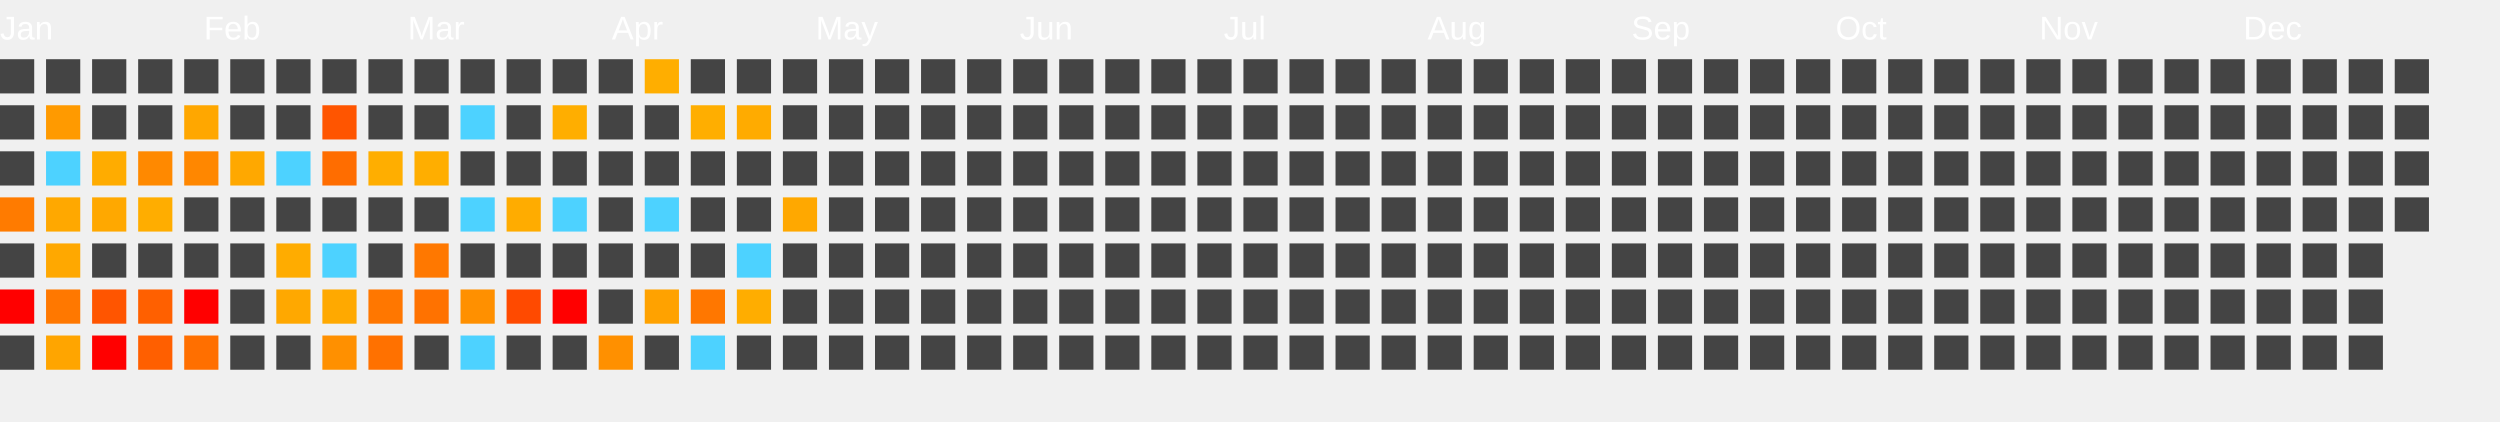
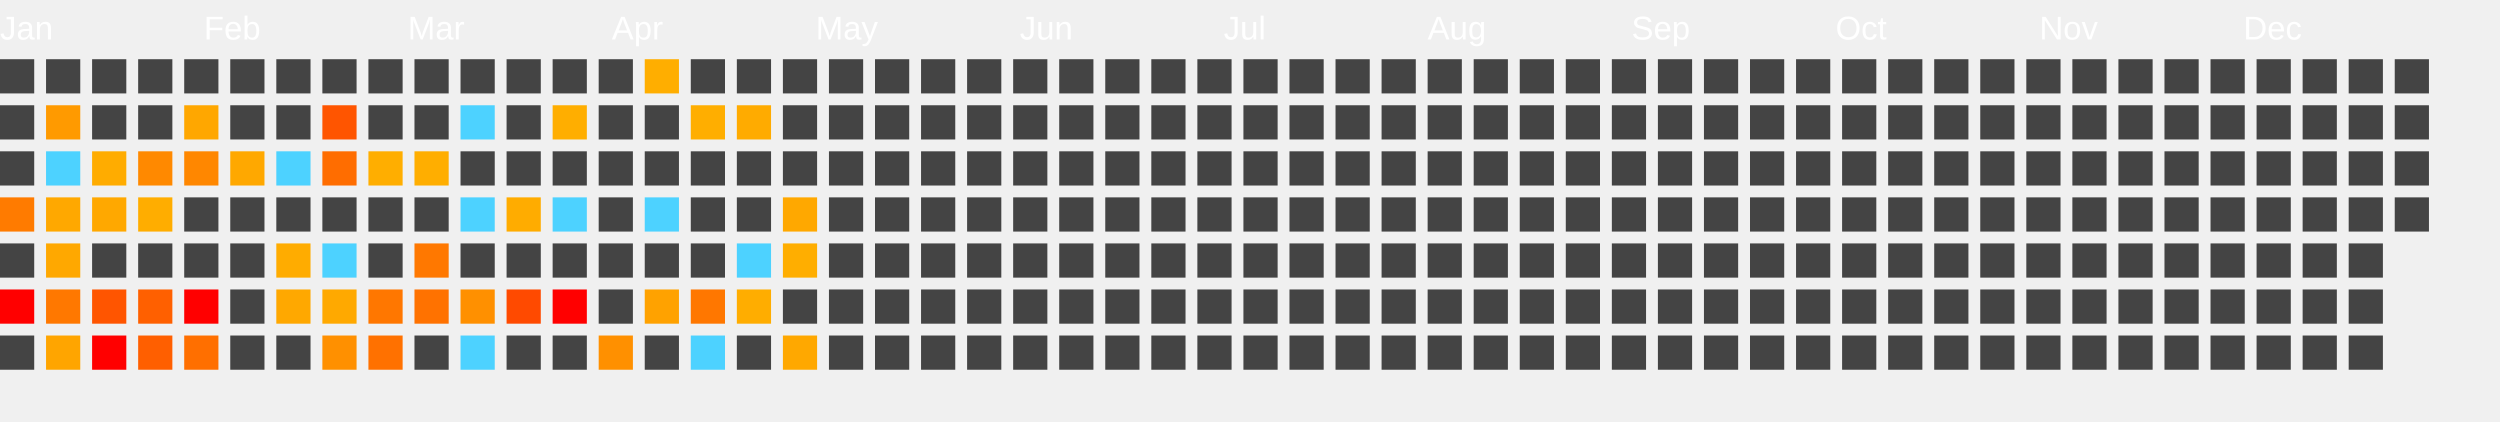
<svg xmlns="http://www.w3.org/2000/svg" baseProfile="full" height="32mm" version="1.1" viewBox="0,0,190,32" width="190mm">
  <defs />
  <rect fill="none" height="32" width="190" x="0" y="0" />
  <text fill="#FFFFFF" style="font-size:2.5px; font-family:Arial" x="0.0" y="3.0">Jan</text>
  <text fill="#FFFFFF" style="font-size:2.5px; font-family:Arial" x="15.5" y="3.0">Feb</text>
  <text fill="#FFFFFF" style="font-size:2.5px; font-family:Arial" x="31.0" y="3.0">Mar</text>
  <text fill="#FFFFFF" style="font-size:2.5px; font-family:Arial" x="46.5" y="3.0">Apr</text>
  <text fill="#FFFFFF" style="font-size:2.5px; font-family:Arial" x="62.0" y="3.0">May</text>
  <text fill="#FFFFFF" style="font-size:2.5px; font-family:Arial" x="77.5" y="3.0">Jun</text>
  <text fill="#FFFFFF" style="font-size:2.5px; font-family:Arial" x="93.0" y="3.0">Jul</text>
  <text fill="#FFFFFF" style="font-size:2.5px; font-family:Arial" x="108.5" y="3.0">Aug</text>
  <text fill="#FFFFFF" style="font-size:2.5px; font-family:Arial" x="124.0" y="3.0">Sep</text>
  <text fill="#FFFFFF" style="font-size:2.5px; font-family:Arial" x="139.5" y="3.0">Oct</text>
  <text fill="#FFFFFF" style="font-size:2.5px; font-family:Arial" x="155.0" y="3.0">Nov</text>
  <text fill="#FFFFFF" style="font-size:2.5px; font-family:Arial" x="170.5" y="3.0">Dec</text>
  <rect fill="#444444" height="2.6" width="2.6" x="0.0" y="4.5" />
  <rect fill="#444444" height="2.6" width="2.6" x="0.0" y="8.0" />
  <rect fill="#444444" height="2.6" width="2.6" x="0.0" y="11.5" />
  <rect fill="#ff7b00" height="2.6" width="2.6" x="0.0" y="15.0" />
  <rect fill="#444444" height="2.6" width="2.6" x="0.0" y="18.5" />
  <rect fill="red" height="2.6" width="2.6" x="0.0" y="22.0" />
  <rect fill="#444444" height="2.6" width="2.6" x="0.0" y="25.5" />
  <rect fill="#444444" height="2.6" width="2.6" x="3.5" y="4.5" />
  <rect fill="#ff9a00" height="2.6" width="2.6" x="3.5" y="8.0" />
  <rect fill="#4dd2ff" height="2.6" width="2.6" x="3.5" y="11.5" />
  <rect fill="#ffa800" height="2.6" width="2.6" x="3.5" y="15.0" />
  <rect fill="#ffa800" height="2.6" width="2.6" x="3.5" y="18.5" />
  <rect fill="#ff7800" height="2.6" width="2.6" x="3.5" y="22.0" />
  <rect fill="#ffa500" height="2.6" width="2.6" x="3.5" y="25.5" />
  <rect fill="#444444" height="2.6" width="2.6" x="7.0" y="4.5" />
  <rect fill="#444444" height="2.6" width="2.6" x="7.0" y="8.0" />
  <rect fill="#ffac00" height="2.6" width="2.6" x="7.0" y="11.5" />
  <rect fill="#ffa800" height="2.6" width="2.6" x="7.0" y="15.0" />
  <rect fill="#444444" height="2.6" width="2.6" x="7.0" y="18.5" />
  <rect fill="#ff5500" height="2.6" width="2.6" x="7.0" y="22.0" />
  <rect fill="red" height="2.6" width="2.6" x="7.0" y="25.5" />
  <rect fill="#444444" height="2.6" width="2.6" x="10.5" y="4.5" />
  <rect fill="#444444" height="2.6" width="2.6" x="10.5" y="8.0" />
  <rect fill="#ff8900" height="2.6" width="2.6" x="10.5" y="11.5" />
  <rect fill="#ffad00" height="2.6" width="2.6" x="10.5" y="15.0" />
  <rect fill="#444444" height="2.6" width="2.6" x="10.5" y="18.5" />
  <rect fill="#ff6000" height="2.6" width="2.6" x="10.5" y="22.0" />
  <rect fill="#ff5f00" height="2.6" width="2.6" x="10.5" y="25.5" />
  <rect fill="#444444" height="2.6" width="2.6" x="14.0" y="4.5" />
  <rect fill="#ffa700" height="2.6" width="2.6" x="14.0" y="8.0" />
  <rect fill="#ff8700" height="2.6" width="2.6" x="14.0" y="11.5" />
  <rect fill="#444444" height="2.6" width="2.6" x="14.0" y="15.0" />
  <rect fill="#444444" height="2.6" width="2.6" x="14.0" y="18.5" />
  <rect fill="red" height="2.6" width="2.6" x="14.0" y="22.0" />
  <rect fill="#ff6f00" height="2.6" width="2.6" x="14.0" y="25.5" />
  <rect fill="#444444" height="2.6" width="2.6" x="17.5" y="4.5" />
  <rect fill="#444444" height="2.6" width="2.6" x="17.5" y="8.0" />
  <rect fill="#ffa800" height="2.6" width="2.6" x="17.5" y="11.5" />
  <rect fill="#444444" height="2.6" width="2.6" x="17.5" y="15.0" />
  <rect fill="#444444" height="2.6" width="2.6" x="17.5" y="18.5" />
  <rect fill="#444444" height="2.6" width="2.6" x="17.5" y="22.0" />
  <rect fill="#444444" height="2.6" width="2.6" x="17.5" y="25.5" />
  <rect fill="#444444" height="2.6" width="2.6" x="21.0" y="4.5" />
  <rect fill="#444444" height="2.6" width="2.6" x="21.0" y="8.0" />
  <rect fill="#4dd2ff" height="2.6" width="2.6" x="21.0" y="11.5" />
  <rect fill="#444444" height="2.6" width="2.6" x="21.0" y="15.0" />
  <rect fill="#ffac00" height="2.6" width="2.6" x="21.0" y="18.5" />
  <rect fill="#ffa800" height="2.6" width="2.6" x="21.0" y="22.0" />
  <rect fill="#444444" height="2.6" width="2.6" x="21.0" y="25.5" />
  <rect fill="#444444" height="2.6" width="2.6" x="24.5" y="4.5" />
  <rect fill="#ff5500" height="2.6" width="2.6" x="24.5" y="8.0" />
  <rect fill="#ff6d00" height="2.6" width="2.6" x="24.5" y="11.5" />
  <rect fill="#444444" height="2.6" width="2.6" x="24.5" y="15.0" />
  <rect fill="#4dd2ff" height="2.6" width="2.6" x="24.5" y="18.5" />
  <rect fill="#ffa900" height="2.6" width="2.6" x="24.5" y="22.0" />
  <rect fill="#ff9000" height="2.6" width="2.6" x="24.5" y="25.5" />
  <rect fill="#444444" height="2.6" width="2.6" x="28.0" y="4.5" />
  <rect fill="#444444" height="2.6" width="2.6" x="28.0" y="8.0" />
  <rect fill="#ffae00" height="2.6" width="2.6" x="28.0" y="11.5" />
  <rect fill="#444444" height="2.6" width="2.6" x="28.0" y="15.0" />
  <rect fill="#444444" height="2.6" width="2.6" x="28.0" y="18.5" />
  <rect fill="#ff7700" height="2.6" width="2.6" x="28.0" y="22.0" />
  <rect fill="#ff7100" height="2.6" width="2.6" x="28.0" y="25.5" />
  <rect fill="#444444" height="2.6" width="2.6" x="31.5" y="4.5" />
  <rect fill="#444444" height="2.6" width="2.6" x="31.5" y="8.0" />
  <rect fill="#ffae00" height="2.6" width="2.6" x="31.5" y="11.5" />
  <rect fill="#444444" height="2.6" width="2.6" x="31.5" y="15.0" />
  <rect fill="#ff7800" height="2.6" width="2.6" x="31.5" y="18.5" />
  <rect fill="#ff7200" height="2.6" width="2.6" x="31.5" y="22.0" />
  <rect fill="#444444" height="2.6" width="2.6" x="31.5" y="25.5" />
  <rect fill="#444444" height="2.6" width="2.6" x="35.0" y="4.5" />
  <rect fill="#4dd2ff" height="2.6" width="2.6" x="35.0" y="8.0" />
  <rect fill="#444444" height="2.6" width="2.6" x="35.0" y="11.5" />
  <rect fill="#4dd2ff" height="2.6" width="2.6" x="35.0" y="15.0" />
  <rect fill="#444444" height="2.6" width="2.6" x="35.0" y="18.5" />
  <rect fill="#ff9000" height="2.6" width="2.6" x="35.0" y="22.0" />
  <rect fill="#4dd2ff" height="2.6" width="2.6" x="35.0" y="25.5" />
  <rect fill="#444444" height="2.6" width="2.6" x="38.5" y="4.5" />
  <rect fill="#444444" height="2.6" width="2.6" x="38.5" y="8.0" />
  <rect fill="#444444" height="2.6" width="2.6" x="38.5" y="11.5" />
  <rect fill="#ffac00" height="2.6" width="2.6" x="38.5" y="15.0" />
  <rect fill="#444444" height="2.6" width="2.6" x="38.5" y="18.5" />
  <rect fill="#ff4a00" height="2.6" width="2.6" x="38.5" y="22.0" />
  <rect fill="#444444" height="2.6" width="2.6" x="38.5" y="25.5" />
  <rect fill="#444444" height="2.6" width="2.6" x="42.0" y="4.5" />
  <rect fill="#ffae00" height="2.6" width="2.6" x="42.0" y="8.0" />
  <rect fill="#444444" height="2.6" width="2.6" x="42.0" y="11.5" />
  <rect fill="#4dd2ff" height="2.6" width="2.6" x="42.0" y="15.0" />
  <rect fill="#444444" height="2.6" width="2.6" x="42.0" y="18.5" />
  <rect fill="red" height="2.6" width="2.6" x="42.0" y="22.0" />
  <rect fill="#444444" height="2.6" width="2.6" x="42.0" y="25.5" />
  <rect fill="#444444" height="2.6" width="2.6" x="45.5" y="4.5" />
  <rect fill="#444444" height="2.6" width="2.6" x="45.5" y="8.0" />
  <rect fill="#444444" height="2.6" width="2.6" x="45.5" y="11.5" />
  <rect fill="#444444" height="2.6" width="2.6" x="45.5" y="15.0" />
  <rect fill="#444444" height="2.6" width="2.6" x="45.5" y="18.5" />
  <rect fill="#444444" height="2.6" width="2.6" x="45.5" y="22.0" />
  <rect fill="#ff9000" height="2.6" width="2.6" x="45.5" y="25.5" />
  <rect fill="#ffae00" height="2.6" width="2.6" x="49.0" y="4.5" />
  <rect fill="#444444" height="2.6" width="2.6" x="49.0" y="8.0" />
  <rect fill="#444444" height="2.6" width="2.6" x="49.0" y="11.5" />
  <rect fill="#4dd2ff" height="2.6" width="2.6" x="49.0" y="15.0" />
  <rect fill="#444444" height="2.6" width="2.6" x="49.0" y="18.5" />
  <rect fill="#ffa200" height="2.6" width="2.6" x="49.0" y="22.0" />
  <rect fill="#444444" height="2.6" width="2.6" x="49.0" y="25.5" />
  <rect fill="#444444" height="2.6" width="2.6" x="52.5" y="4.5" />
  <rect fill="#ffae00" height="2.6" width="2.6" x="52.5" y="8.0" />
  <rect fill="#444444" height="2.6" width="2.6" x="52.5" y="11.5" />
  <rect fill="#444444" height="2.6" width="2.6" x="52.5" y="15.0" />
  <rect fill="#444444" height="2.6" width="2.6" x="52.5" y="18.5" />
  <rect fill="#ff7700" height="2.6" width="2.6" x="52.5" y="22.0" />
  <rect fill="#4dd2ff" height="2.6" width="2.6" x="52.5" y="25.5" />
  <rect fill="#444444" height="2.6" width="2.6" x="56.0" y="4.5" />
  <rect fill="#ffab00" height="2.6" width="2.6" x="56.0" y="8.0" />
  <rect fill="#444444" height="2.6" width="2.6" x="56.0" y="11.5" />
  <rect fill="#444444" height="2.6" width="2.6" x="56.0" y="15.0" />
  <rect fill="#4dd2ff" height="2.6" width="2.6" x="56.0" y="18.5" />
  <rect fill="#ffad00" height="2.6" width="2.6" x="56.0" y="22.0" />
  <rect fill="#444444" height="2.6" width="2.6" x="56.0" y="25.5" />
  <rect fill="#444444" height="2.6" width="2.6" x="59.5" y="4.5" />
  <rect fill="#444444" height="2.6" width="2.6" x="59.5" y="8.0" />
  <rect fill="#444444" height="2.6" width="2.6" x="59.5" y="11.5" />
  <rect fill="#ffa800" height="2.6" width="2.6" x="59.5" y="15.0" />
-   <rect fill="#444444" height="2.6" width="2.6" x="59.5" y="18.5" />
+   <rect fill="#ffae00" height="2.6" width="2.6" x="59.5" y="18.5" />
  <rect fill="#444444" height="2.6" width="2.6" x="59.5" y="22.0" />
-   <rect fill="#444444" height="2.6" width="2.6" x="59.5" y="25.5" />
+   <rect fill="#ffa800" height="2.6" width="2.6" x="59.5" y="25.5" />
  <rect fill="#444444" height="2.6" width="2.6" x="63.0" y="4.5" />
  <rect fill="#444444" height="2.6" width="2.6" x="63.0" y="8.0" />
  <rect fill="#444444" height="2.6" width="2.6" x="63.0" y="11.5" />
  <rect fill="#444444" height="2.6" width="2.6" x="63.0" y="15.0" />
  <rect fill="#444444" height="2.6" width="2.6" x="63.0" y="18.5" />
  <rect fill="#444444" height="2.6" width="2.6" x="63.0" y="22.0" />
  <rect fill="#444444" height="2.6" width="2.6" x="63.0" y="25.5" />
  <rect fill="#444444" height="2.6" width="2.6" x="66.5" y="4.5" />
  <rect fill="#444444" height="2.6" width="2.6" x="66.5" y="8.0" />
  <rect fill="#444444" height="2.6" width="2.6" x="66.5" y="11.5" />
  <rect fill="#444444" height="2.6" width="2.6" x="66.5" y="15.0" />
  <rect fill="#444444" height="2.6" width="2.6" x="66.5" y="18.5" />
  <rect fill="#444444" height="2.6" width="2.6" x="66.5" y="22.0" />
  <rect fill="#444444" height="2.6" width="2.6" x="66.5" y="25.5" />
  <rect fill="#444444" height="2.6" width="2.6" x="70.0" y="4.5" />
  <rect fill="#444444" height="2.6" width="2.6" x="70.0" y="8.0" />
  <rect fill="#444444" height="2.6" width="2.6" x="70.0" y="11.5" />
  <rect fill="#444444" height="2.6" width="2.6" x="70.0" y="15.0" />
  <rect fill="#444444" height="2.6" width="2.6" x="70.0" y="18.5" />
  <rect fill="#444444" height="2.6" width="2.6" x="70.0" y="22.0" />
  <rect fill="#444444" height="2.6" width="2.6" x="70.0" y="25.5" />
  <rect fill="#444444" height="2.6" width="2.6" x="73.5" y="4.5" />
  <rect fill="#444444" height="2.6" width="2.6" x="73.5" y="8.0" />
  <rect fill="#444444" height="2.6" width="2.6" x="73.5" y="11.5" />
  <rect fill="#444444" height="2.6" width="2.6" x="73.5" y="15.0" />
  <rect fill="#444444" height="2.6" width="2.6" x="73.5" y="18.5" />
  <rect fill="#444444" height="2.6" width="2.6" x="73.5" y="22.0" />
  <rect fill="#444444" height="2.6" width="2.6" x="73.5" y="25.5" />
  <rect fill="#444444" height="2.6" width="2.6" x="77.0" y="4.5" />
  <rect fill="#444444" height="2.6" width="2.6" x="77.0" y="8.0" />
  <rect fill="#444444" height="2.6" width="2.6" x="77.0" y="11.5" />
  <rect fill="#444444" height="2.6" width="2.6" x="77.0" y="15.0" />
  <rect fill="#444444" height="2.6" width="2.6" x="77.0" y="18.5" />
  <rect fill="#444444" height="2.6" width="2.6" x="77.0" y="22.0" />
  <rect fill="#444444" height="2.6" width="2.6" x="77.0" y="25.5" />
  <rect fill="#444444" height="2.6" width="2.6" x="80.5" y="4.5" />
  <rect fill="#444444" height="2.6" width="2.6" x="80.5" y="8.0" />
  <rect fill="#444444" height="2.6" width="2.6" x="80.5" y="11.5" />
  <rect fill="#444444" height="2.6" width="2.6" x="80.5" y="15.0" />
  <rect fill="#444444" height="2.6" width="2.6" x="80.5" y="18.5" />
  <rect fill="#444444" height="2.6" width="2.6" x="80.5" y="22.0" />
  <rect fill="#444444" height="2.6" width="2.6" x="80.5" y="25.5" />
  <rect fill="#444444" height="2.6" width="2.6" x="84.0" y="4.5" />
  <rect fill="#444444" height="2.6" width="2.6" x="84.0" y="8.0" />
  <rect fill="#444444" height="2.6" width="2.6" x="84.0" y="11.5" />
  <rect fill="#444444" height="2.6" width="2.6" x="84.0" y="15.0" />
  <rect fill="#444444" height="2.6" width="2.6" x="84.0" y="18.5" />
  <rect fill="#444444" height="2.6" width="2.6" x="84.0" y="22.0" />
  <rect fill="#444444" height="2.6" width="2.6" x="84.0" y="25.5" />
  <rect fill="#444444" height="2.6" width="2.6" x="87.5" y="4.5" />
  <rect fill="#444444" height="2.6" width="2.6" x="87.5" y="8.0" />
  <rect fill="#444444" height="2.6" width="2.6" x="87.5" y="11.5" />
  <rect fill="#444444" height="2.6" width="2.6" x="87.5" y="15.0" />
  <rect fill="#444444" height="2.6" width="2.6" x="87.5" y="18.5" />
  <rect fill="#444444" height="2.6" width="2.6" x="87.5" y="22.0" />
  <rect fill="#444444" height="2.6" width="2.6" x="87.5" y="25.5" />
  <rect fill="#444444" height="2.6" width="2.6" x="91.0" y="4.5" />
  <rect fill="#444444" height="2.6" width="2.6" x="91.0" y="8.0" />
  <rect fill="#444444" height="2.6" width="2.6" x="91.0" y="11.5" />
  <rect fill="#444444" height="2.6" width="2.6" x="91.0" y="15.0" />
  <rect fill="#444444" height="2.6" width="2.6" x="91.0" y="18.5" />
  <rect fill="#444444" height="2.6" width="2.6" x="91.0" y="22.0" />
  <rect fill="#444444" height="2.6" width="2.6" x="91.0" y="25.5" />
  <rect fill="#444444" height="2.6" width="2.6" x="94.5" y="4.5" />
  <rect fill="#444444" height="2.6" width="2.6" x="94.5" y="8.0" />
  <rect fill="#444444" height="2.6" width="2.6" x="94.5" y="11.5" />
  <rect fill="#444444" height="2.6" width="2.6" x="94.5" y="15.0" />
  <rect fill="#444444" height="2.6" width="2.6" x="94.5" y="18.5" />
  <rect fill="#444444" height="2.6" width="2.6" x="94.5" y="22.0" />
  <rect fill="#444444" height="2.6" width="2.6" x="94.5" y="25.5" />
  <rect fill="#444444" height="2.6" width="2.6" x="98.0" y="4.5" />
  <rect fill="#444444" height="2.6" width="2.6" x="98.0" y="8.0" />
  <rect fill="#444444" height="2.6" width="2.6" x="98.0" y="11.5" />
  <rect fill="#444444" height="2.6" width="2.6" x="98.0" y="15.0" />
  <rect fill="#444444" height="2.6" width="2.6" x="98.0" y="18.5" />
  <rect fill="#444444" height="2.6" width="2.6" x="98.0" y="22.0" />
  <rect fill="#444444" height="2.6" width="2.6" x="98.0" y="25.5" />
  <rect fill="#444444" height="2.6" width="2.6" x="101.5" y="4.5" />
  <rect fill="#444444" height="2.6" width="2.6" x="101.5" y="8.0" />
  <rect fill="#444444" height="2.6" width="2.6" x="101.5" y="11.5" />
  <rect fill="#444444" height="2.6" width="2.6" x="101.5" y="15.0" />
  <rect fill="#444444" height="2.6" width="2.6" x="101.5" y="18.5" />
  <rect fill="#444444" height="2.6" width="2.6" x="101.5" y="22.0" />
  <rect fill="#444444" height="2.6" width="2.6" x="101.5" y="25.5" />
  <rect fill="#444444" height="2.6" width="2.6" x="105.0" y="4.5" />
  <rect fill="#444444" height="2.6" width="2.6" x="105.0" y="8.0" />
  <rect fill="#444444" height="2.6" width="2.6" x="105.0" y="11.5" />
  <rect fill="#444444" height="2.6" width="2.6" x="105.0" y="15.0" />
  <rect fill="#444444" height="2.6" width="2.6" x="105.0" y="18.5" />
  <rect fill="#444444" height="2.6" width="2.6" x="105.0" y="22.0" />
  <rect fill="#444444" height="2.6" width="2.6" x="105.0" y="25.5" />
  <rect fill="#444444" height="2.6" width="2.6" x="108.5" y="4.5" />
  <rect fill="#444444" height="2.6" width="2.6" x="108.5" y="8.0" />
  <rect fill="#444444" height="2.6" width="2.6" x="108.5" y="11.5" />
  <rect fill="#444444" height="2.6" width="2.6" x="108.5" y="15.0" />
  <rect fill="#444444" height="2.6" width="2.6" x="108.5" y="18.5" />
  <rect fill="#444444" height="2.6" width="2.6" x="108.5" y="22.0" />
  <rect fill="#444444" height="2.6" width="2.6" x="108.5" y="25.5" />
  <rect fill="#444444" height="2.6" width="2.6" x="112.0" y="4.5" />
  <rect fill="#444444" height="2.6" width="2.6" x="112.0" y="8.0" />
  <rect fill="#444444" height="2.6" width="2.6" x="112.0" y="11.5" />
  <rect fill="#444444" height="2.6" width="2.6" x="112.0" y="15.0" />
  <rect fill="#444444" height="2.6" width="2.6" x="112.0" y="18.5" />
  <rect fill="#444444" height="2.6" width="2.6" x="112.0" y="22.0" />
  <rect fill="#444444" height="2.6" width="2.6" x="112.0" y="25.5" />
  <rect fill="#444444" height="2.6" width="2.6" x="115.5" y="4.5" />
  <rect fill="#444444" height="2.6" width="2.6" x="115.5" y="8.0" />
  <rect fill="#444444" height="2.6" width="2.6" x="115.5" y="11.5" />
  <rect fill="#444444" height="2.6" width="2.6" x="115.5" y="15.0" />
  <rect fill="#444444" height="2.6" width="2.6" x="115.5" y="18.5" />
  <rect fill="#444444" height="2.6" width="2.6" x="115.5" y="22.0" />
  <rect fill="#444444" height="2.6" width="2.6" x="115.5" y="25.5" />
  <rect fill="#444444" height="2.6" width="2.6" x="119.0" y="4.5" />
  <rect fill="#444444" height="2.6" width="2.6" x="119.0" y="8.0" />
  <rect fill="#444444" height="2.6" width="2.6" x="119.0" y="11.5" />
  <rect fill="#444444" height="2.6" width="2.6" x="119.0" y="15.0" />
  <rect fill="#444444" height="2.6" width="2.6" x="119.0" y="18.5" />
  <rect fill="#444444" height="2.6" width="2.6" x="119.0" y="22.0" />
  <rect fill="#444444" height="2.6" width="2.6" x="119.0" y="25.5" />
  <rect fill="#444444" height="2.6" width="2.6" x="122.5" y="4.5" />
  <rect fill="#444444" height="2.6" width="2.6" x="122.5" y="8.0" />
  <rect fill="#444444" height="2.6" width="2.6" x="122.5" y="11.5" />
  <rect fill="#444444" height="2.6" width="2.6" x="122.5" y="15.0" />
  <rect fill="#444444" height="2.6" width="2.6" x="122.5" y="18.5" />
  <rect fill="#444444" height="2.6" width="2.6" x="122.5" y="22.0" />
  <rect fill="#444444" height="2.6" width="2.6" x="122.5" y="25.5" />
  <rect fill="#444444" height="2.6" width="2.6" x="126.0" y="4.5" />
  <rect fill="#444444" height="2.6" width="2.6" x="126.0" y="8.0" />
  <rect fill="#444444" height="2.6" width="2.6" x="126.0" y="11.5" />
  <rect fill="#444444" height="2.6" width="2.6" x="126.0" y="15.0" />
  <rect fill="#444444" height="2.6" width="2.6" x="126.0" y="18.5" />
  <rect fill="#444444" height="2.6" width="2.6" x="126.0" y="22.0" />
  <rect fill="#444444" height="2.6" width="2.6" x="126.0" y="25.5" />
  <rect fill="#444444" height="2.6" width="2.6" x="129.5" y="4.5" />
  <rect fill="#444444" height="2.6" width="2.6" x="129.5" y="8.0" />
  <rect fill="#444444" height="2.6" width="2.6" x="129.5" y="11.5" />
  <rect fill="#444444" height="2.6" width="2.6" x="129.5" y="15.0" />
  <rect fill="#444444" height="2.6" width="2.6" x="129.5" y="18.5" />
  <rect fill="#444444" height="2.6" width="2.6" x="129.5" y="22.0" />
  <rect fill="#444444" height="2.6" width="2.6" x="129.5" y="25.5" />
  <rect fill="#444444" height="2.6" width="2.6" x="133.0" y="4.5" />
  <rect fill="#444444" height="2.6" width="2.6" x="133.0" y="8.0" />
  <rect fill="#444444" height="2.6" width="2.6" x="133.0" y="11.5" />
  <rect fill="#444444" height="2.6" width="2.6" x="133.0" y="15.0" />
  <rect fill="#444444" height="2.6" width="2.6" x="133.0" y="18.5" />
  <rect fill="#444444" height="2.6" width="2.6" x="133.0" y="22.0" />
  <rect fill="#444444" height="2.6" width="2.6" x="133.0" y="25.5" />
  <rect fill="#444444" height="2.6" width="2.6" x="136.5" y="4.5" />
  <rect fill="#444444" height="2.6" width="2.6" x="136.5" y="8.0" />
  <rect fill="#444444" height="2.6" width="2.6" x="136.5" y="11.5" />
  <rect fill="#444444" height="2.6" width="2.6" x="136.5" y="15.0" />
  <rect fill="#444444" height="2.6" width="2.6" x="136.5" y="18.5" />
  <rect fill="#444444" height="2.6" width="2.6" x="136.5" y="22.0" />
  <rect fill="#444444" height="2.6" width="2.6" x="136.5" y="25.5" />
  <rect fill="#444444" height="2.6" width="2.6" x="140.0" y="4.5" />
  <rect fill="#444444" height="2.6" width="2.6" x="140.0" y="8.0" />
  <rect fill="#444444" height="2.6" width="2.6" x="140.0" y="11.5" />
  <rect fill="#444444" height="2.6" width="2.6" x="140.0" y="15.0" />
  <rect fill="#444444" height="2.6" width="2.6" x="140.0" y="18.5" />
  <rect fill="#444444" height="2.6" width="2.6" x="140.0" y="22.0" />
  <rect fill="#444444" height="2.6" width="2.6" x="140.0" y="25.5" />
  <rect fill="#444444" height="2.6" width="2.6" x="143.5" y="4.5" />
  <rect fill="#444444" height="2.6" width="2.6" x="143.5" y="8.0" />
  <rect fill="#444444" height="2.6" width="2.6" x="143.5" y="11.5" />
  <rect fill="#444444" height="2.6" width="2.6" x="143.5" y="15.0" />
  <rect fill="#444444" height="2.6" width="2.6" x="143.5" y="18.5" />
  <rect fill="#444444" height="2.6" width="2.6" x="143.5" y="22.0" />
  <rect fill="#444444" height="2.6" width="2.6" x="143.5" y="25.5" />
  <rect fill="#444444" height="2.6" width="2.6" x="147.0" y="4.5" />
  <rect fill="#444444" height="2.6" width="2.6" x="147.0" y="8.0" />
  <rect fill="#444444" height="2.6" width="2.6" x="147.0" y="11.5" />
  <rect fill="#444444" height="2.6" width="2.6" x="147.0" y="15.0" />
  <rect fill="#444444" height="2.6" width="2.6" x="147.0" y="18.5" />
  <rect fill="#444444" height="2.6" width="2.6" x="147.0" y="22.0" />
  <rect fill="#444444" height="2.6" width="2.6" x="147.0" y="25.5" />
  <rect fill="#444444" height="2.6" width="2.6" x="150.5" y="4.5" />
  <rect fill="#444444" height="2.6" width="2.6" x="150.5" y="8.0" />
  <rect fill="#444444" height="2.6" width="2.6" x="150.5" y="11.5" />
  <rect fill="#444444" height="2.6" width="2.6" x="150.5" y="15.0" />
  <rect fill="#444444" height="2.6" width="2.6" x="150.5" y="18.5" />
  <rect fill="#444444" height="2.6" width="2.6" x="150.5" y="22.0" />
  <rect fill="#444444" height="2.6" width="2.6" x="150.5" y="25.5" />
  <rect fill="#444444" height="2.6" width="2.6" x="154.0" y="4.5" />
  <rect fill="#444444" height="2.6" width="2.6" x="154.0" y="8.0" />
  <rect fill="#444444" height="2.6" width="2.6" x="154.0" y="11.5" />
  <rect fill="#444444" height="2.6" width="2.6" x="154.0" y="15.0" />
  <rect fill="#444444" height="2.6" width="2.6" x="154.0" y="18.5" />
  <rect fill="#444444" height="2.6" width="2.6" x="154.0" y="22.0" />
  <rect fill="#444444" height="2.6" width="2.6" x="154.0" y="25.5" />
  <rect fill="#444444" height="2.6" width="2.6" x="157.5" y="4.5" />
  <rect fill="#444444" height="2.6" width="2.6" x="157.5" y="8.0" />
  <rect fill="#444444" height="2.6" width="2.6" x="157.5" y="11.5" />
  <rect fill="#444444" height="2.6" width="2.6" x="157.5" y="15.0" />
  <rect fill="#444444" height="2.6" width="2.6" x="157.5" y="18.5" />
  <rect fill="#444444" height="2.6" width="2.6" x="157.5" y="22.0" />
  <rect fill="#444444" height="2.6" width="2.6" x="157.5" y="25.5" />
  <rect fill="#444444" height="2.6" width="2.6" x="161.0" y="4.5" />
  <rect fill="#444444" height="2.6" width="2.6" x="161.0" y="8.0" />
  <rect fill="#444444" height="2.6" width="2.6" x="161.0" y="11.5" />
  <rect fill="#444444" height="2.6" width="2.6" x="161.0" y="15.0" />
  <rect fill="#444444" height="2.6" width="2.6" x="161.0" y="18.5" />
  <rect fill="#444444" height="2.6" width="2.6" x="161.0" y="22.0" />
  <rect fill="#444444" height="2.6" width="2.6" x="161.0" y="25.5" />
  <rect fill="#444444" height="2.6" width="2.6" x="164.5" y="4.5" />
  <rect fill="#444444" height="2.6" width="2.6" x="164.5" y="8.0" />
  <rect fill="#444444" height="2.6" width="2.6" x="164.5" y="11.5" />
  <rect fill="#444444" height="2.6" width="2.6" x="164.5" y="15.0" />
  <rect fill="#444444" height="2.6" width="2.6" x="164.5" y="18.5" />
  <rect fill="#444444" height="2.6" width="2.6" x="164.5" y="22.0" />
  <rect fill="#444444" height="2.6" width="2.6" x="164.5" y="25.5" />
  <rect fill="#444444" height="2.6" width="2.6" x="168.0" y="4.5" />
  <rect fill="#444444" height="2.6" width="2.6" x="168.0" y="8.0" />
  <rect fill="#444444" height="2.6" width="2.6" x="168.0" y="11.5" />
  <rect fill="#444444" height="2.6" width="2.6" x="168.0" y="15.0" />
  <rect fill="#444444" height="2.6" width="2.6" x="168.0" y="18.5" />
  <rect fill="#444444" height="2.6" width="2.6" x="168.0" y="22.0" />
  <rect fill="#444444" height="2.6" width="2.6" x="168.0" y="25.5" />
  <rect fill="#444444" height="2.6" width="2.6" x="171.5" y="4.5" />
  <rect fill="#444444" height="2.6" width="2.6" x="171.5" y="8.0" />
  <rect fill="#444444" height="2.6" width="2.6" x="171.5" y="11.5" />
  <rect fill="#444444" height="2.6" width="2.6" x="171.5" y="15.0" />
  <rect fill="#444444" height="2.6" width="2.6" x="171.5" y="18.5" />
  <rect fill="#444444" height="2.6" width="2.6" x="171.5" y="22.0" />
  <rect fill="#444444" height="2.6" width="2.6" x="171.5" y="25.5" />
  <rect fill="#444444" height="2.6" width="2.6" x="175.0" y="4.5" />
  <rect fill="#444444" height="2.6" width="2.6" x="175.0" y="8.0" />
  <rect fill="#444444" height="2.6" width="2.6" x="175.0" y="11.5" />
  <rect fill="#444444" height="2.6" width="2.6" x="175.0" y="15.0" />
  <rect fill="#444444" height="2.6" width="2.6" x="175.0" y="18.5" />
  <rect fill="#444444" height="2.6" width="2.6" x="175.0" y="22.0" />
  <rect fill="#444444" height="2.6" width="2.6" x="175.0" y="25.5" />
  <rect fill="#444444" height="2.6" width="2.6" x="178.5" y="4.5" />
  <rect fill="#444444" height="2.6" width="2.6" x="178.5" y="8.0" />
  <rect fill="#444444" height="2.6" width="2.6" x="178.5" y="11.5" />
  <rect fill="#444444" height="2.6" width="2.6" x="178.5" y="15.0" />
  <rect fill="#444444" height="2.6" width="2.6" x="178.5" y="18.5" />
  <rect fill="#444444" height="2.6" width="2.6" x="178.5" y="22.0" />
  <rect fill="#444444" height="2.6" width="2.6" x="178.5" y="25.5" />
  <rect fill="#444444" height="2.6" width="2.6" x="182.0" y="4.5" />
  <rect fill="#444444" height="2.6" width="2.6" x="182.0" y="8.0" />
  <rect fill="#444444" height="2.6" width="2.6" x="182.0" y="11.5" />
  <rect fill="#444444" height="2.6" width="2.6" x="182.0" y="15.0" />
</svg>
